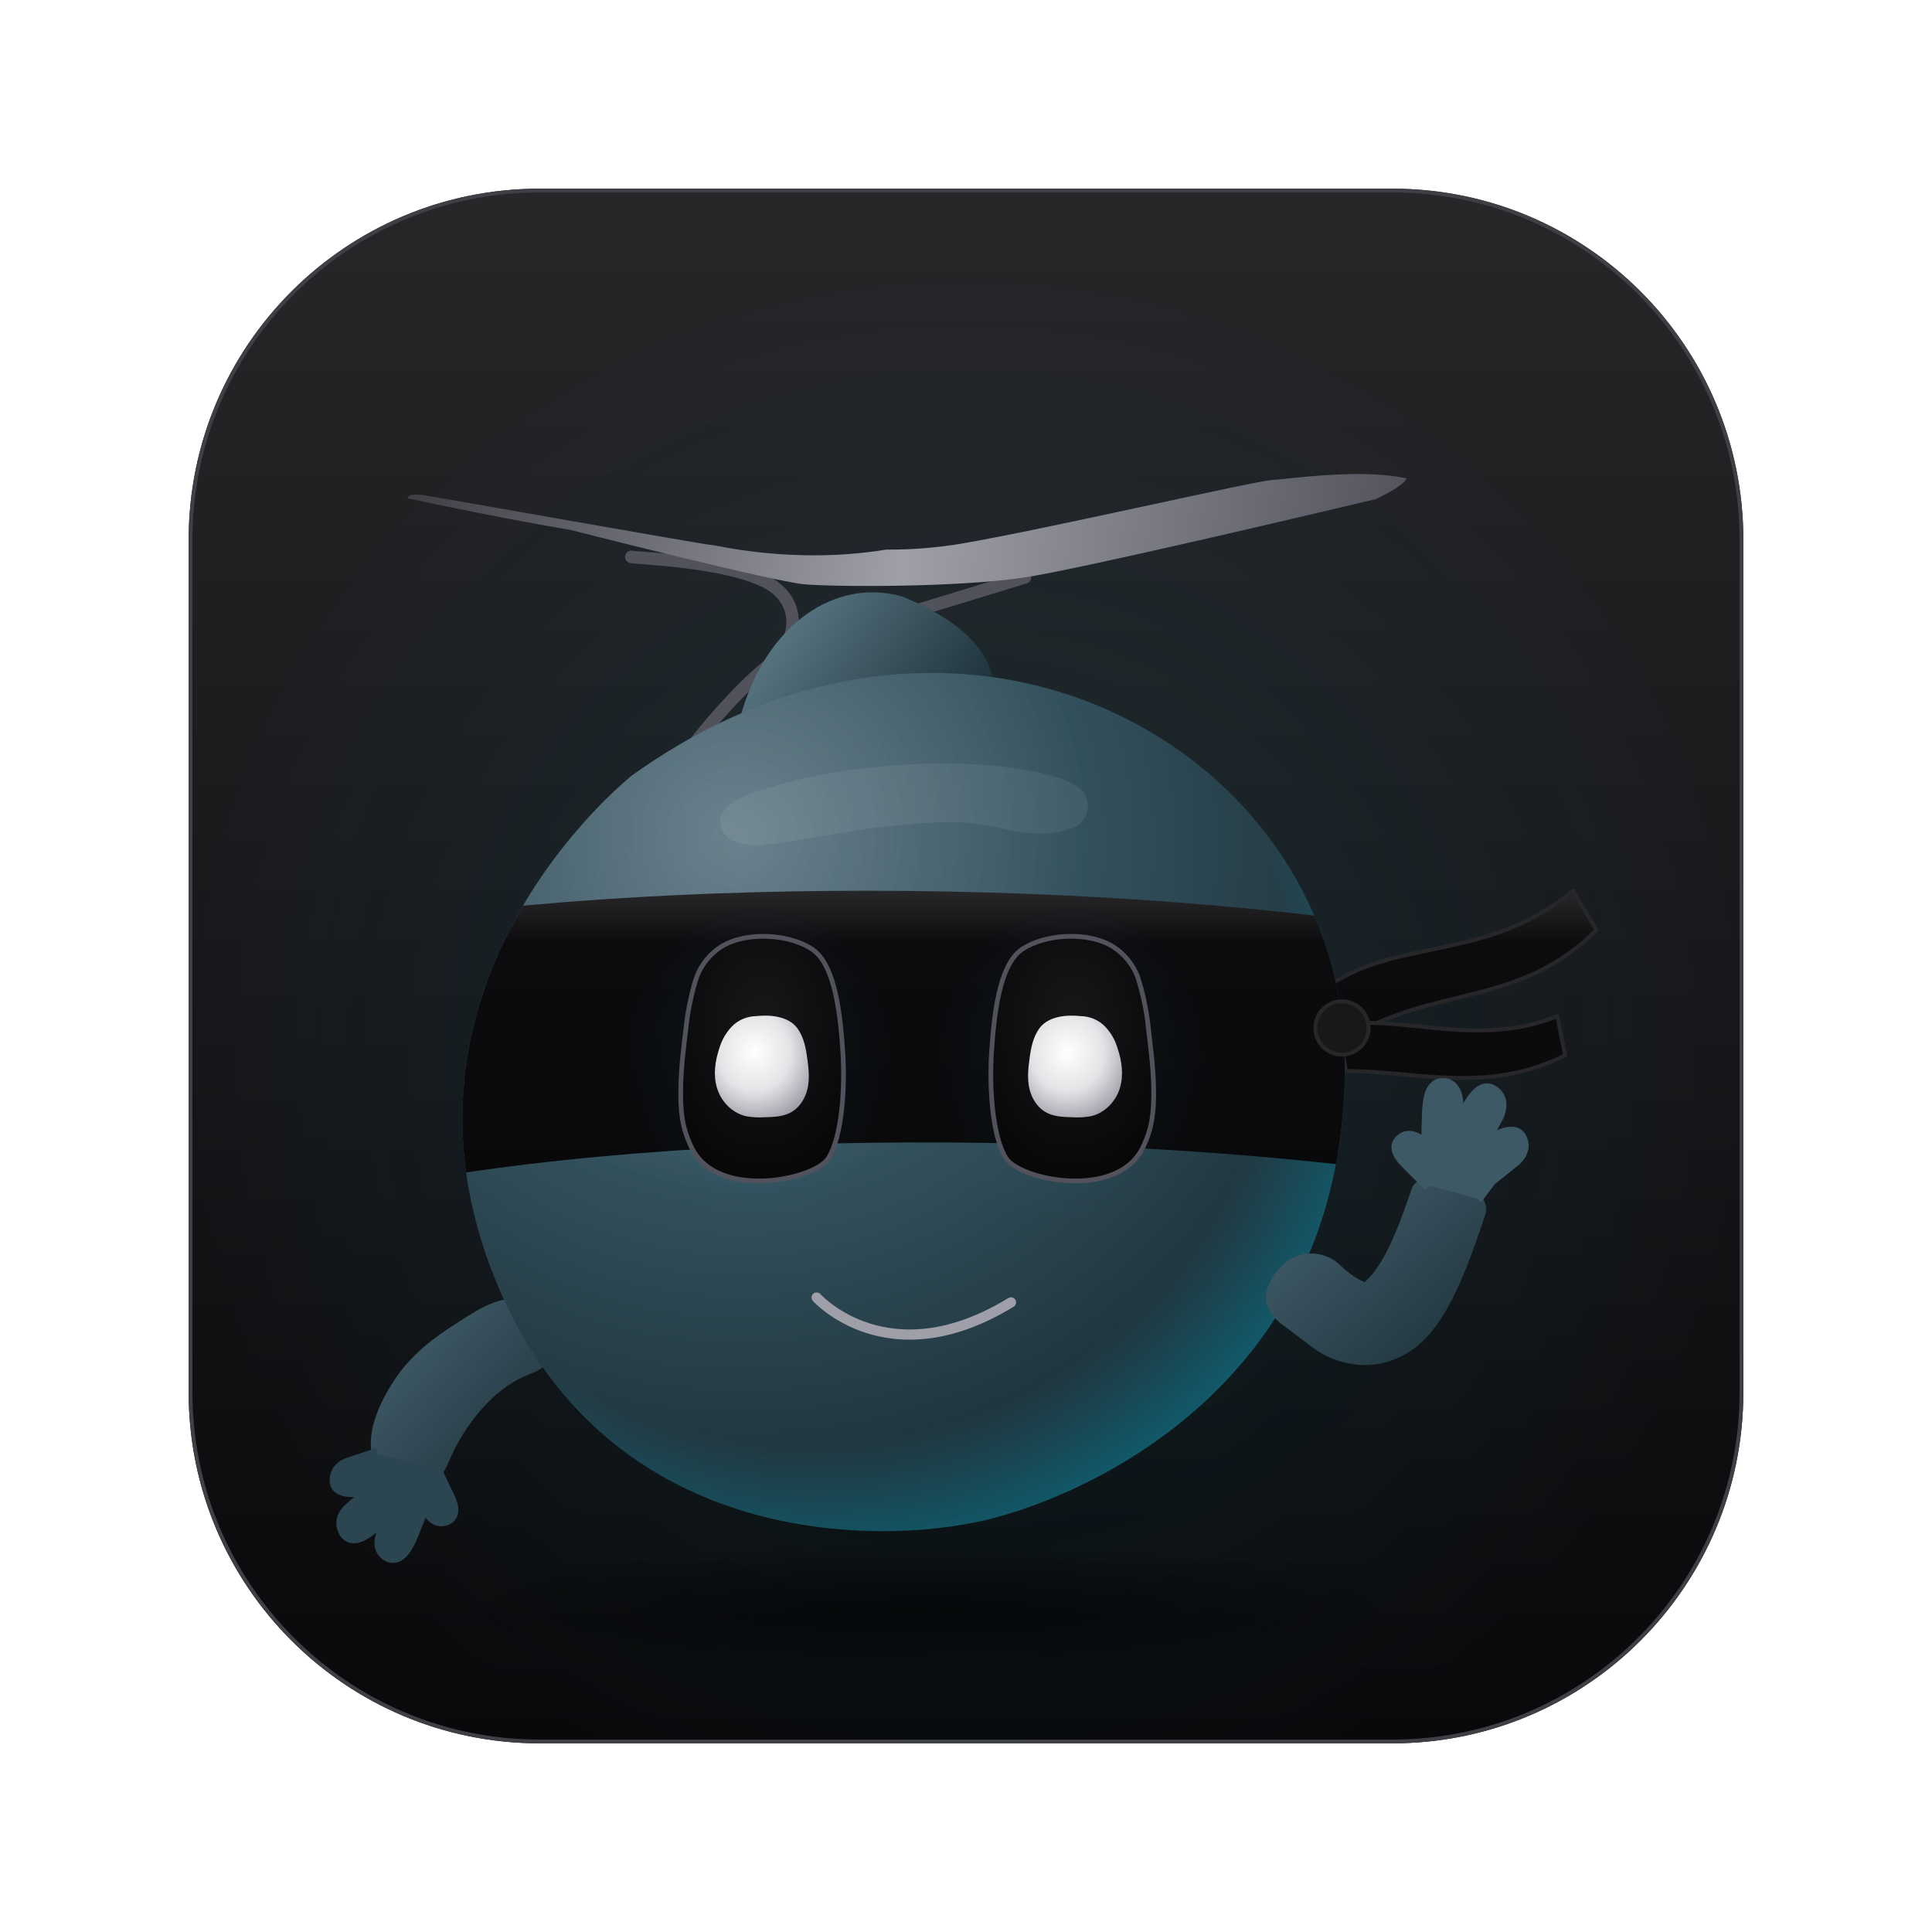
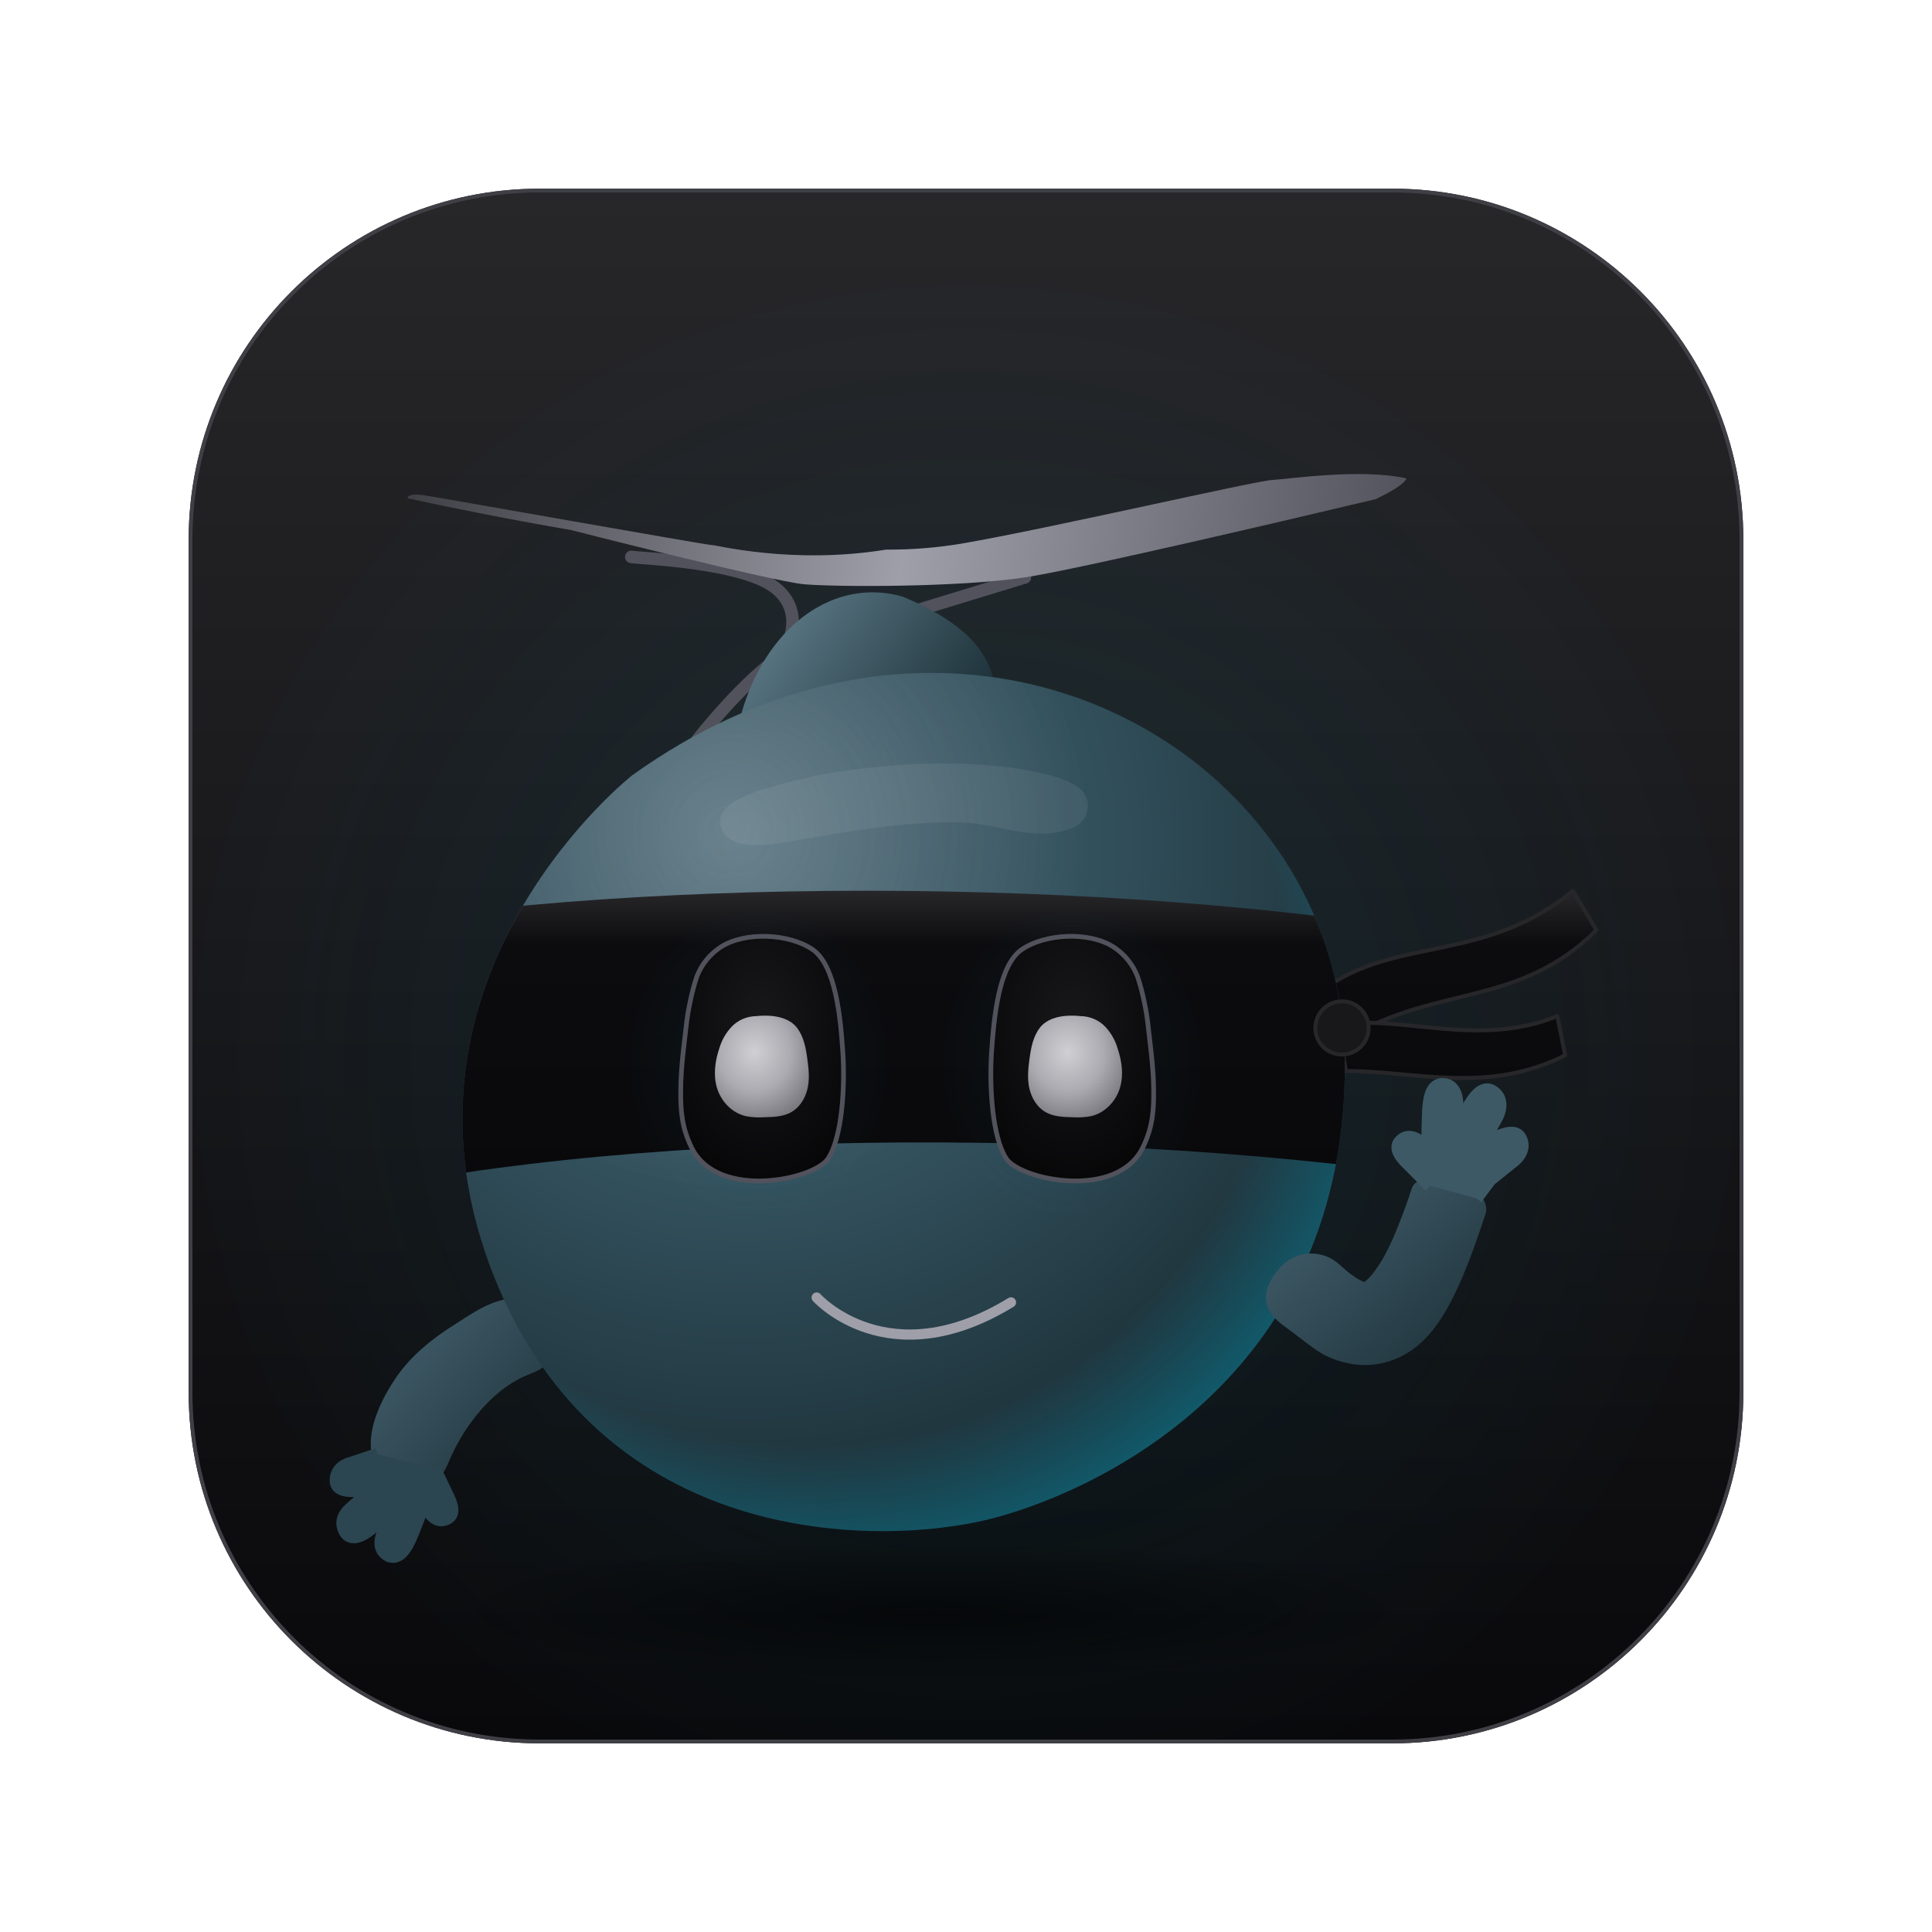
<svg xmlns="http://www.w3.org/2000/svg" viewBox="0 0 1024 1024" fill="none">
  <defs>
    <path id="o-body" d="M43.944 49.275 C65.305 36.799 87.351 38.056 103.622 47.452 C118.602 56.095 128.689 71.632 128.863 89.714 C129.224 129.297 98.355 144.187 84.374 148.002 C76.602 150.120 61.650 151.340 47.559 145.615 C36.291 141.035 25.585 132.028 19.534 115.496 L19.107 114.270 C6.629 77.722 37.881 53.209 37.881 53.209 C39.897 51.772 41.920 50.460 43.944 49.275Z" />
    <clipPath id="o-clip">
      <use href="#o-body" />
    </clipPath>
    <radialGradient id="o-skin" cx="52" cy="62" r="118" gradientUnits="userSpaceOnUse">
      <stop stop-color="#4f6b78" />
      <stop offset=".38" stop-color="#32505c" />
      <stop offset=".74" stop-color="#1c3038" />
      <stop offset="1" stop-color="#0f1c22" />
    </radialGradient>
    <radialGradient id="o-sheen" cx="50" cy="60" r="46" gradientUnits="userSpaceOnUse">
      <stop stop-color="#fafafa" stop-opacity=".16" />
      <stop offset="1" stop-color="#fafafa" stop-opacity="0" />
    </radialGradient>
    <radialGradient id="o-rim" cx="60" cy="78" r="78" gradientUnits="userSpaceOnUse">
      <stop offset=".78" stop-color="#00b8db" stop-opacity="0" />
      <stop offset="1" stop-color="#00b8db" stop-opacity=".38" />
    </radialGradient>
    <linearGradient id="o-band" x1="0" y1="68" x2="0" y2="106" gradientUnits="userSpaceOnUse">
      <stop stop-color="#27272a" />
      <stop offset=".18" stop-color="#0c0c0f" />
      <stop offset="1" stop-color="#09090b" />
    </linearGradient>
    <linearGradient id="o-metal" x1="10" y1="12" x2="136" y2="30" gradientUnits="userSpaceOnUse">
      <stop stop-color="#3f3f46" />
      <stop offset=".5" stop-color="#9f9fa9" />
      <stop offset="1" stop-color="#52525c" />
    </linearGradient>
    <linearGradient id="o-cap" x1="56" y1="30" x2="80" y2="48" gradientUnits="userSpaceOnUse">
      <stop stop-color="#5f7d8a" />
      <stop offset="1" stop-color="#1c3038" />
    </linearGradient>
    <linearGradient id="o-limb" x1="0" y1="0" x2="1" y2="1">
      <stop stop-color="#466371" />
      <stop offset="1" stop-color="#1c3038" />
    </linearGradient>
    <radialGradient id="o-socket" cx=".5" cy=".35" r=".75">
      <stop stop-color="#18181b" />
      <stop offset="1" stop-color="#050506" />
    </radialGradient>
    <radialGradient id="o-pupil" cx=".42" cy=".36" r=".7">
-       <stop stop-color="#ffffff" />
-       <stop offset=".55" stop-color="#e4e4e7" />
-       <stop offset="1" stop-color="#9f9fa9" />
+       <stop stop-color="#cfcfd4" />
+       <stop offset=".55" stop-color="#ababb1" />
+       <stop offset="1" stop-color="#79797f" />
    </radialGradient>
    <radialGradient id="o-glow" cx=".5" cy=".5" r=".5">
      <stop stop-color="#00b8db" stop-opacity=".07" />
      <stop offset="1" stop-color="#00b8db" stop-opacity="0" />
    </radialGradient>
    <radialGradient id="o-shadow" cx=".5" cy=".5" r=".5">
      <stop stop-color="#000" stop-opacity=".55" />
      <stop offset="1" stop-color="#000" stop-opacity="0" />
    </radialGradient>
    <linearGradient id="tile" x1="0" y1="100" x2="0" y2="924" gradientUnits="userSpaceOnUse">
      <stop stop-color="#27272a" />
      <stop offset=".5" stop-color="#18181b" />
      <stop offset="1" stop-color="#09090b" />
    </linearGradient>
    <radialGradient id="tile-glow" cx="512" cy="560" r="420" gradientUnits="userSpaceOnUse">
      <stop stop-color="#00b8db" stop-opacity=".10" />
      <stop offset="1" stop-color="#00b8db" stop-opacity="0" />
    </radialGradient>
  </defs>
  <rect x="100" y="100" width="824" height="824" rx="186" fill="url(#tile)" />
  <rect x="100" y="100" width="824" height="824" rx="186" fill="url(#tile-glow)" />
  <rect x="101" y="101" width="822" height="822" rx="185" stroke="#3f3f46" stroke-width="2" />
  <g transform="translate(178 190) scale(4.15)">
    <ellipse cx="76" cy="160" rx="62" ry="9" fill="url(#o-shadow)" />
    <path d="M7.162 143.813 C10.460 145.954 13.120 144.158 14.451 140.861 C15.783 137.563 19.311 131.894 24.519 129.810 C26.314 129.091 26.983 128.876 27.263 126.643 C27.344 125.838 27.221 125.026 26.905 124.281 C26.577 123.479 26.095 122.740 25.487 122.111 C24.280 120.867 24.118 120.388 22.951 120.064 C20.000 120.000 17.255 122.084 15.245 123.337 C12.311 125.170 9.495 127.425 7.567 130.334 C3.158 136.977 3.833 141.575 7.162 143.813Z" fill="url(#o-limb)" />
    <path d="M5.337 139.938L1.735 141.138 C-.250 141.739 .026 143.497 .026 143.497 C.303 145.254 3.719 144.511 5.060 144.097 L1.828 146.913 C.017 148.506 1.318 150.055 1.318 150.055 C2.438 151.383 4.429 149.545 5.384 148.714 L7.232 147.158L5.938 150.207 C5.154 152.332 6.815 152.933 6.815 152.933 C8.476 153.533 9.404 150.995 9.911 149.794 L11.342 146.144 C11.342 146.144 12.144 148.730 13.831 148.300 C15.592 147.852 14.618 145.958 14.204 145.080 L12.633 141.801" fill="#2b4651" stroke="#2b4651" stroke-width="1.6" stroke-linejoin="round" />
    <g fill="url(#o-band)" stroke="#27272a" stroke-width=".5" stroke-linejoin="round">
      <path d="M127 80C136 74 147 77 158 68L161 73C151 83 140 80 129 87Z" />
      <path d="M128 85C137 84 146 88 156 84L157 89C147 94 138 91 129 91Z" />
    </g>
    <path d="M37.736 25.341 C39.174 25.565 52.421 25.994 56.403 29.513 C60.385 33.032 56.966 37.913 56.966 37.913 C51.920 41.304 46.136 48.759 46.136 48.759 L56.487 50.190L63.316 41.681L72.398 32.730 L88.010 27.958" stroke="#52525c" stroke-width="1.6" stroke-linecap="round" stroke-linejoin="round" />
    <path d="M136.724 15.314 C130.953 14.004 121.725 15.404 119.660 15.510 C117.354 15.631 91.037 21.732 79.918 23.646 C76.731 24.177 73.504 24.434 70.273 24.411 C58.311 26.359 48.461 23.789 48.072 23.836 C47.624 23.885 13.355 17.781 11.236 17.467 C10.100 17.299 9.133 17.371 9.172 17.853 C13.159 18.743 22.106 20.566 29.968 21.897 C29.968 21.897 55.837 28.484 59.795 28.835 C63.752 29.187 79.513 29.255 88.010 27.958 C94.948 26.900 122.827 20.336 132.810 17.965 C134.602 17.103 136.478 16.058 136.724 15.314Z" fill="url(#o-metal)" />
    <path d="M51.296 47.234 C51.594 45.921 51.976 44.629 52.437 43.364 C56.217 33.003 64.545 28.128 72.420 30.427 C79.710 33.458 82.133 36.606 83.185 38.750 C83.579 39.501 83.846 40.311 83.975 41.149 L80.926 45.610Z" fill="url(#o-cap)" />
    <use href="#o-body" fill="url(#o-skin)" />
    <g clip-path="url(#o-clip)">
      <rect x="0" y="30" width="160" height="130" fill="url(#o-sheen)" />
      <rect x="0" y="30" width="160" height="130" fill="url(#o-rim)" />
      <path d="M51.366 56.320 C49.711 57.228 48.520 58.498 49.332 60.252 C50.315 62.387 53.687 62.408 57.225 61.808 C62.962 60.840 68.655 59.786 74.470 59.384 C76.367 59.236 78.271 59.194 80.172 59.257 C82.300 59.341 84.372 59.901 86.457 60.293 C89.033 60.778 91.845 60.968 94.297 59.851 C95.782 59.195 96.458 57.463 95.809 55.975 C95.358 54.858 93.697 53.336 86.510 52.297 C80.051 51.411 73.605 51.641 67.398 52.350 C63.591 52.772 59.826 53.516 56.145 54.575 C55.081 54.886 52.999 55.430 51.366 56.320Z" fill="#fafafa" fill-opacity=".07" />
      <path d="M0 73C40 66 104 66 150 75L150 106C104 98 40 98 0 107Z" fill="url(#o-band)" />
      <ellipse cx="54" cy="90" rx="17" ry="20" fill="url(#o-glow)" />
      <ellipse cx="94" cy="90" rx="17" ry="20" fill="url(#o-glow)" />
    </g>
    <circle cx="128.5" cy="85.5" r="3.4" fill="#18181b" stroke="#27272a" stroke-width=".5" />
    <g fill="url(#o-socket)" stroke="#52525c" stroke-width=".6">
      <path d="M83.745 88.572 C84.056 84.098 84.657 77.493 87.622 75.474 C90.586 73.455 96.159 73.153 99.288 75.138 C100.693 76.039 101.776 77.363 102.381 78.918 C103.110 81.026 103.569 83.747 103.663 84.565 C103.974 87.418 104.412 90.342 104.447 93.245 C104.481 96.070 104.328 98.170 103.075 100.749 C99.777 107.532 87.404 104.909 85.621 102.177 C83.838 99.446 83.446 93.046 83.745 88.572Z" />
      <path d="M64.750 88.573 C64.449 84.099 63.830 77.494 60.874 75.475 C57.918 73.456 52.337 73.154 49.207 75.139 C47.802 76.040 46.719 77.364 46.115 78.919 C45.383 81.027 44.926 83.748 44.833 84.566 C44.506 87.419 44.083 90.343 44.049 93.246 C44.015 96.083 44.176 98.171 45.421 100.750 C48.719 107.532 61.092 104.910 62.874 102.178 C64.657 99.447 65.052 93.047 64.750 88.573Z" />
    </g>
    <path d="M95.071 83.988 C92.568 83.731 90.772 84.339 89.904 85.487 C89.036 86.634 88.776 88.070 88.589 89.460 C88.418 90.733 88.288 92.039 88.589 93.297 C88.890 94.555 89.644 95.775 90.877 96.372 C91.849 96.843 92.990 96.882 94.086 96.908 C94.873 96.961 95.665 96.916 96.439 96.773 C98.264 96.355 99.636 94.842 100.139 93.168 C100.643 91.494 100.386 89.700 99.823 88.044 C99.531 87.053 99.002 86.134 98.277 85.355 C97.470 84.496 96.302 83.998 95.071 83.988Z" fill="url(#o-pupil)" />
    <path d="M53.734 83.988 C56.238 83.731 58.035 84.339 58.904 85.487 C59.772 86.634 60.032 88.070 60.219 89.460 C60.390 90.733 60.536 92.039 60.235 93.297 C59.934 94.555 59.180 95.775 57.947 96.372 C56.974 96.843 55.833 96.882 54.736 96.908 C53.948 96.961 53.156 96.916 52.381 96.773 C50.556 96.355 49.183 94.842 48.679 93.168 C48.175 91.494 48.432 89.700 48.996 88.044 C49.287 87.052 49.816 86.133 50.543 85.355 C51.347 84.499 52.508 84.002 53.734 83.988Z" fill="url(#o-pupil)" />
    <path d="M61.409 119.930 C61.409 119.930 70.543 130.152 86.229 120.551" stroke="#9f9fa9" stroke-width="1.3" stroke-linecap="round" fill="none" />
    <path d="M146.846 109.205 C143.594 119.154 140.880 124.931 136.259 127.349 C133.468 128.810 130.439 128.911 127.497 127.811 C125.290 126.986 124.446 126.005 120.981 123.474 C117.517 120.943 118.716 118.140 120.703 116 C122.690 113.859 126.037 113.734 128.178 115.721 C129.483 116.933 130.507 117.643 131.381 117.962 C132.018 117.419 132.531 116.861 133.559 115.263 C134.722 113.273 135.938 110.435 137.446 105.937 C137.931 104.452 141.093 104.183 143.735 105.161 C146.033 106.011 147.268 107.913 146.846 109.205Z" fill="url(#o-limb)" />
    <path d="M139.716 105.656 L137.046 102.989 C136.331 102.276 134.715 100.761 136.254 99.704 C137.728 98.691 139.425 100.942 139.425 100.942 C139.425 100.942 139.443 98.219 139.504 96.864 C139.565 95.509 139.554 92.696 141.371 92.701 C143.188 92.706 143.190 95.063 143.190 95.063 L143.029 98.505L144.251 96.317 C144.877 95.167 146.142 92.666 147.696 93.575 C149.504 94.636 148.325 96.833 148.325 96.833 L146.210 100.727 C147.356 99.851 150.387 97.922 151.281 99.548 C152.175 101.173 150.474 102.458 150.474 102.458 L147.426 104.900L145.661 107.254" fill="#3d5966" stroke="#3d5966" stroke-width="1.6" stroke-linejoin="round" />
  </g>
</svg>
